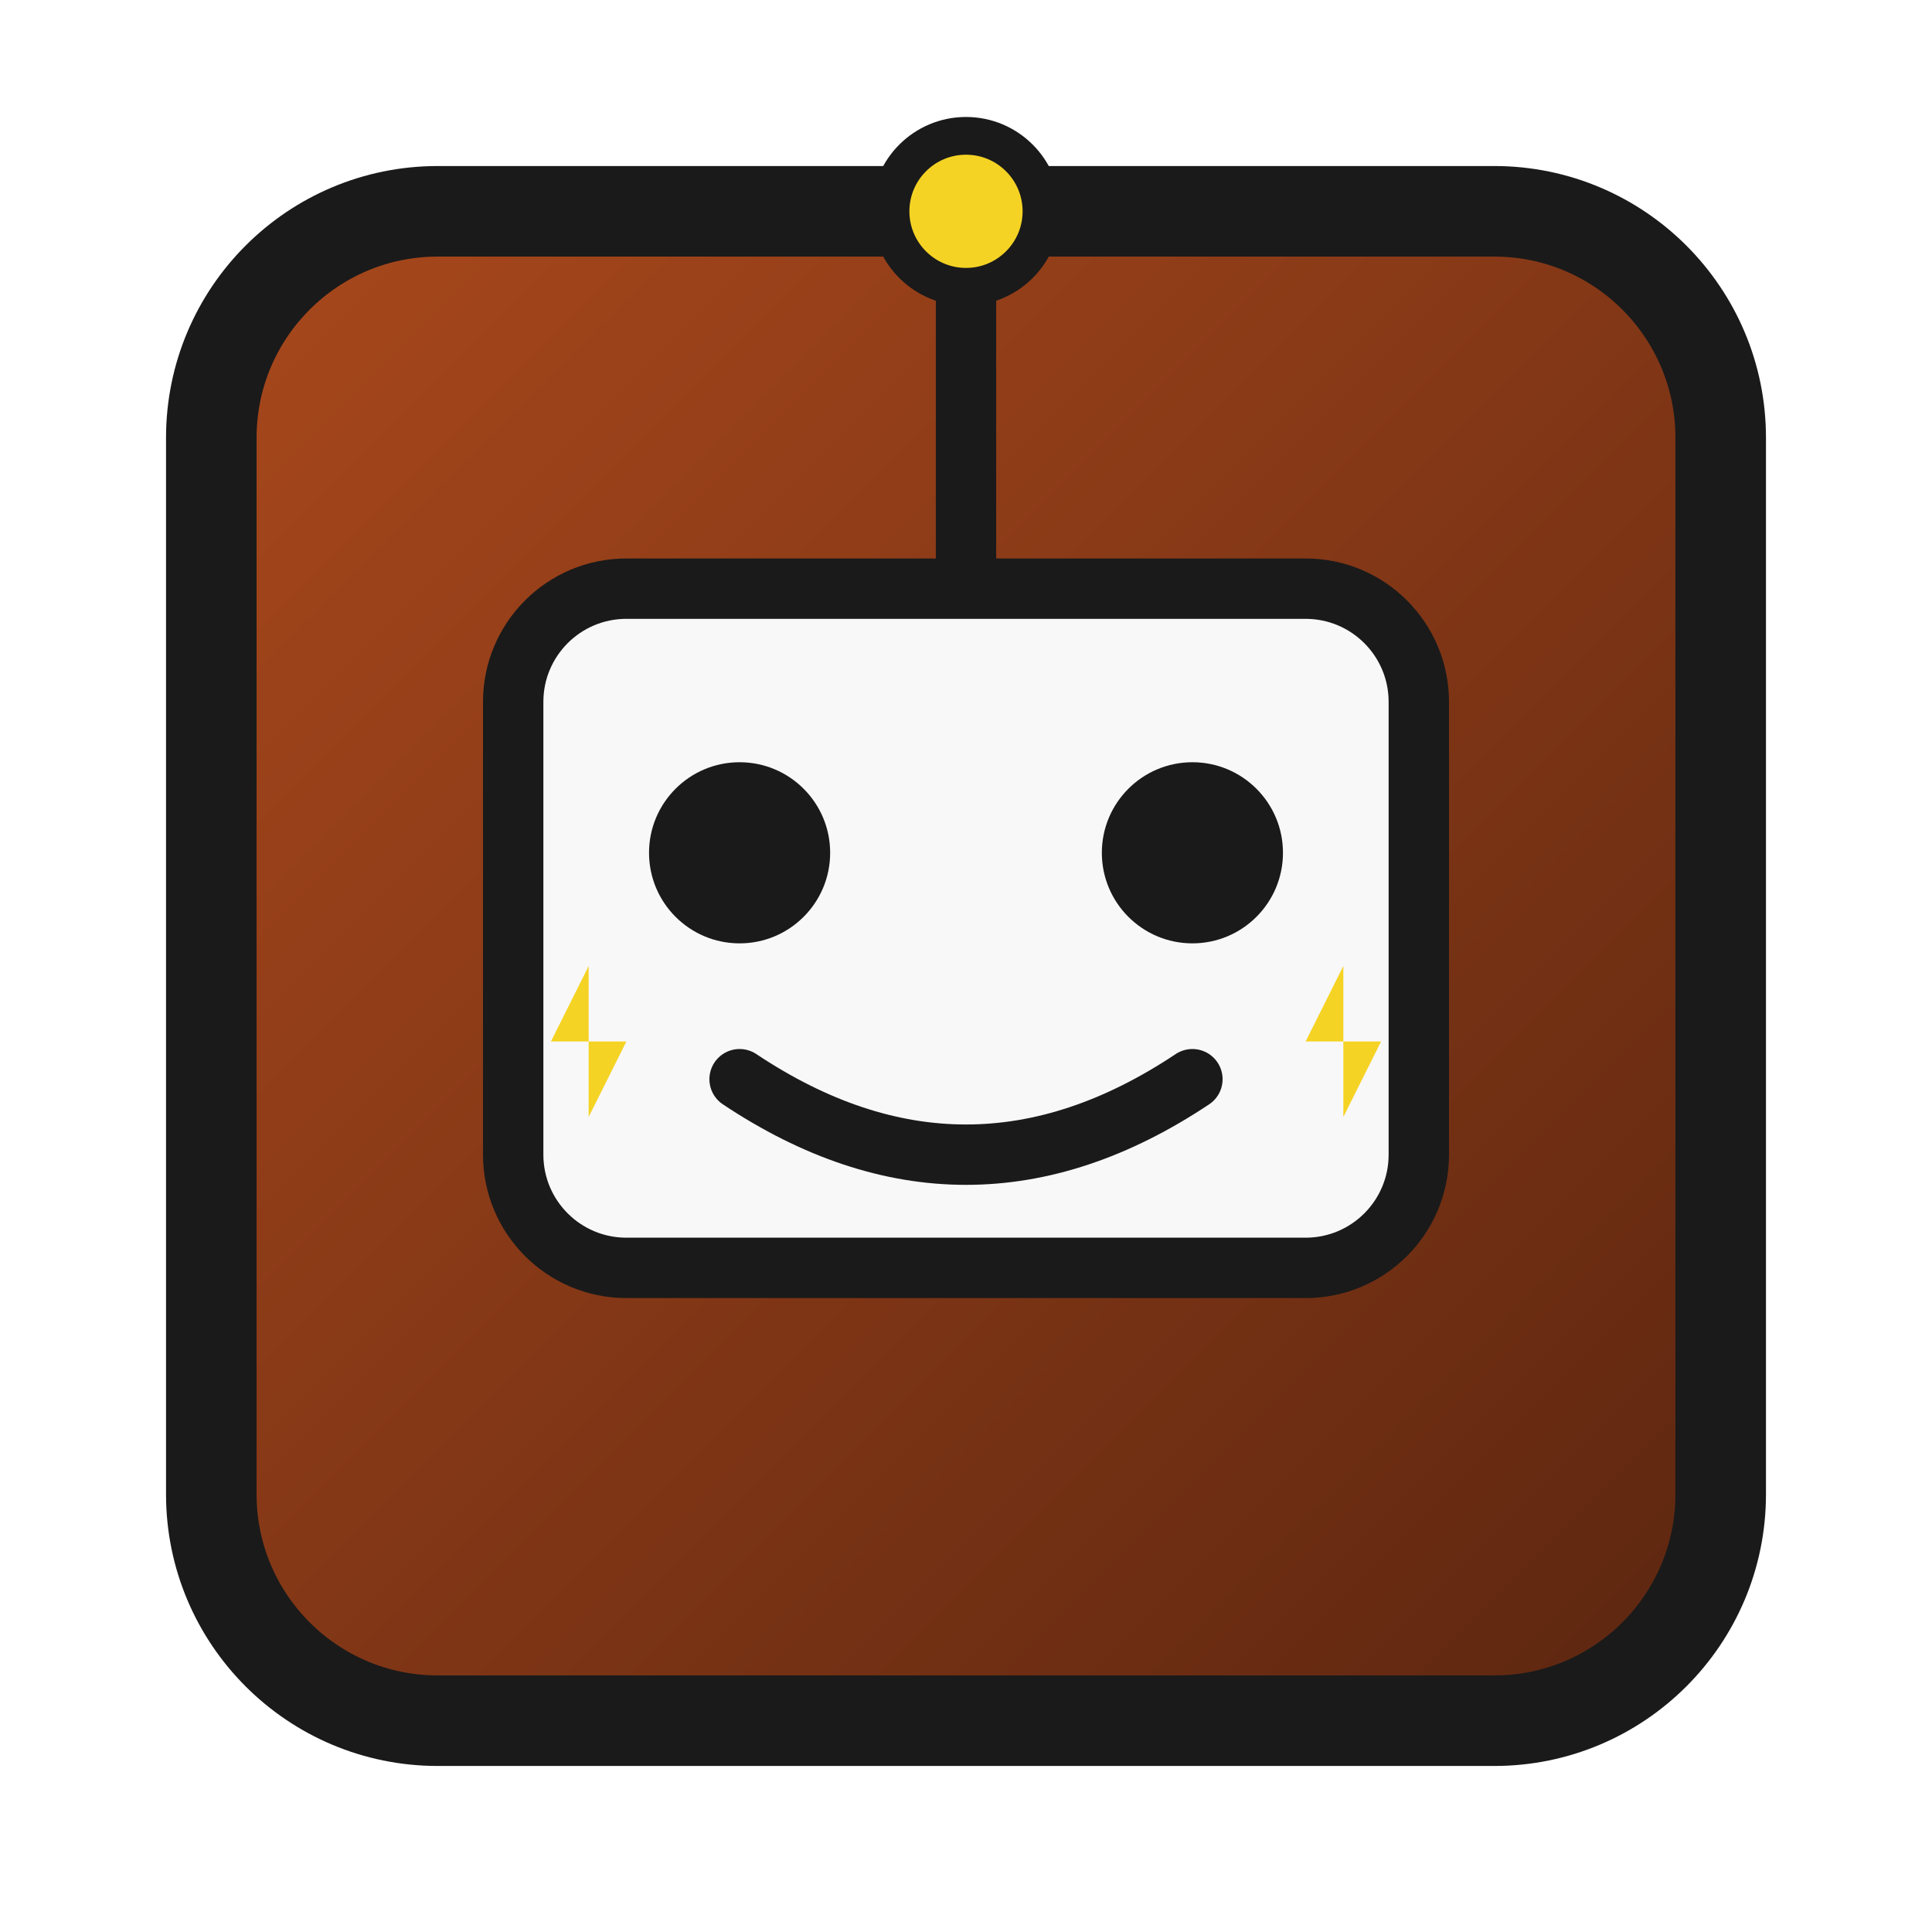
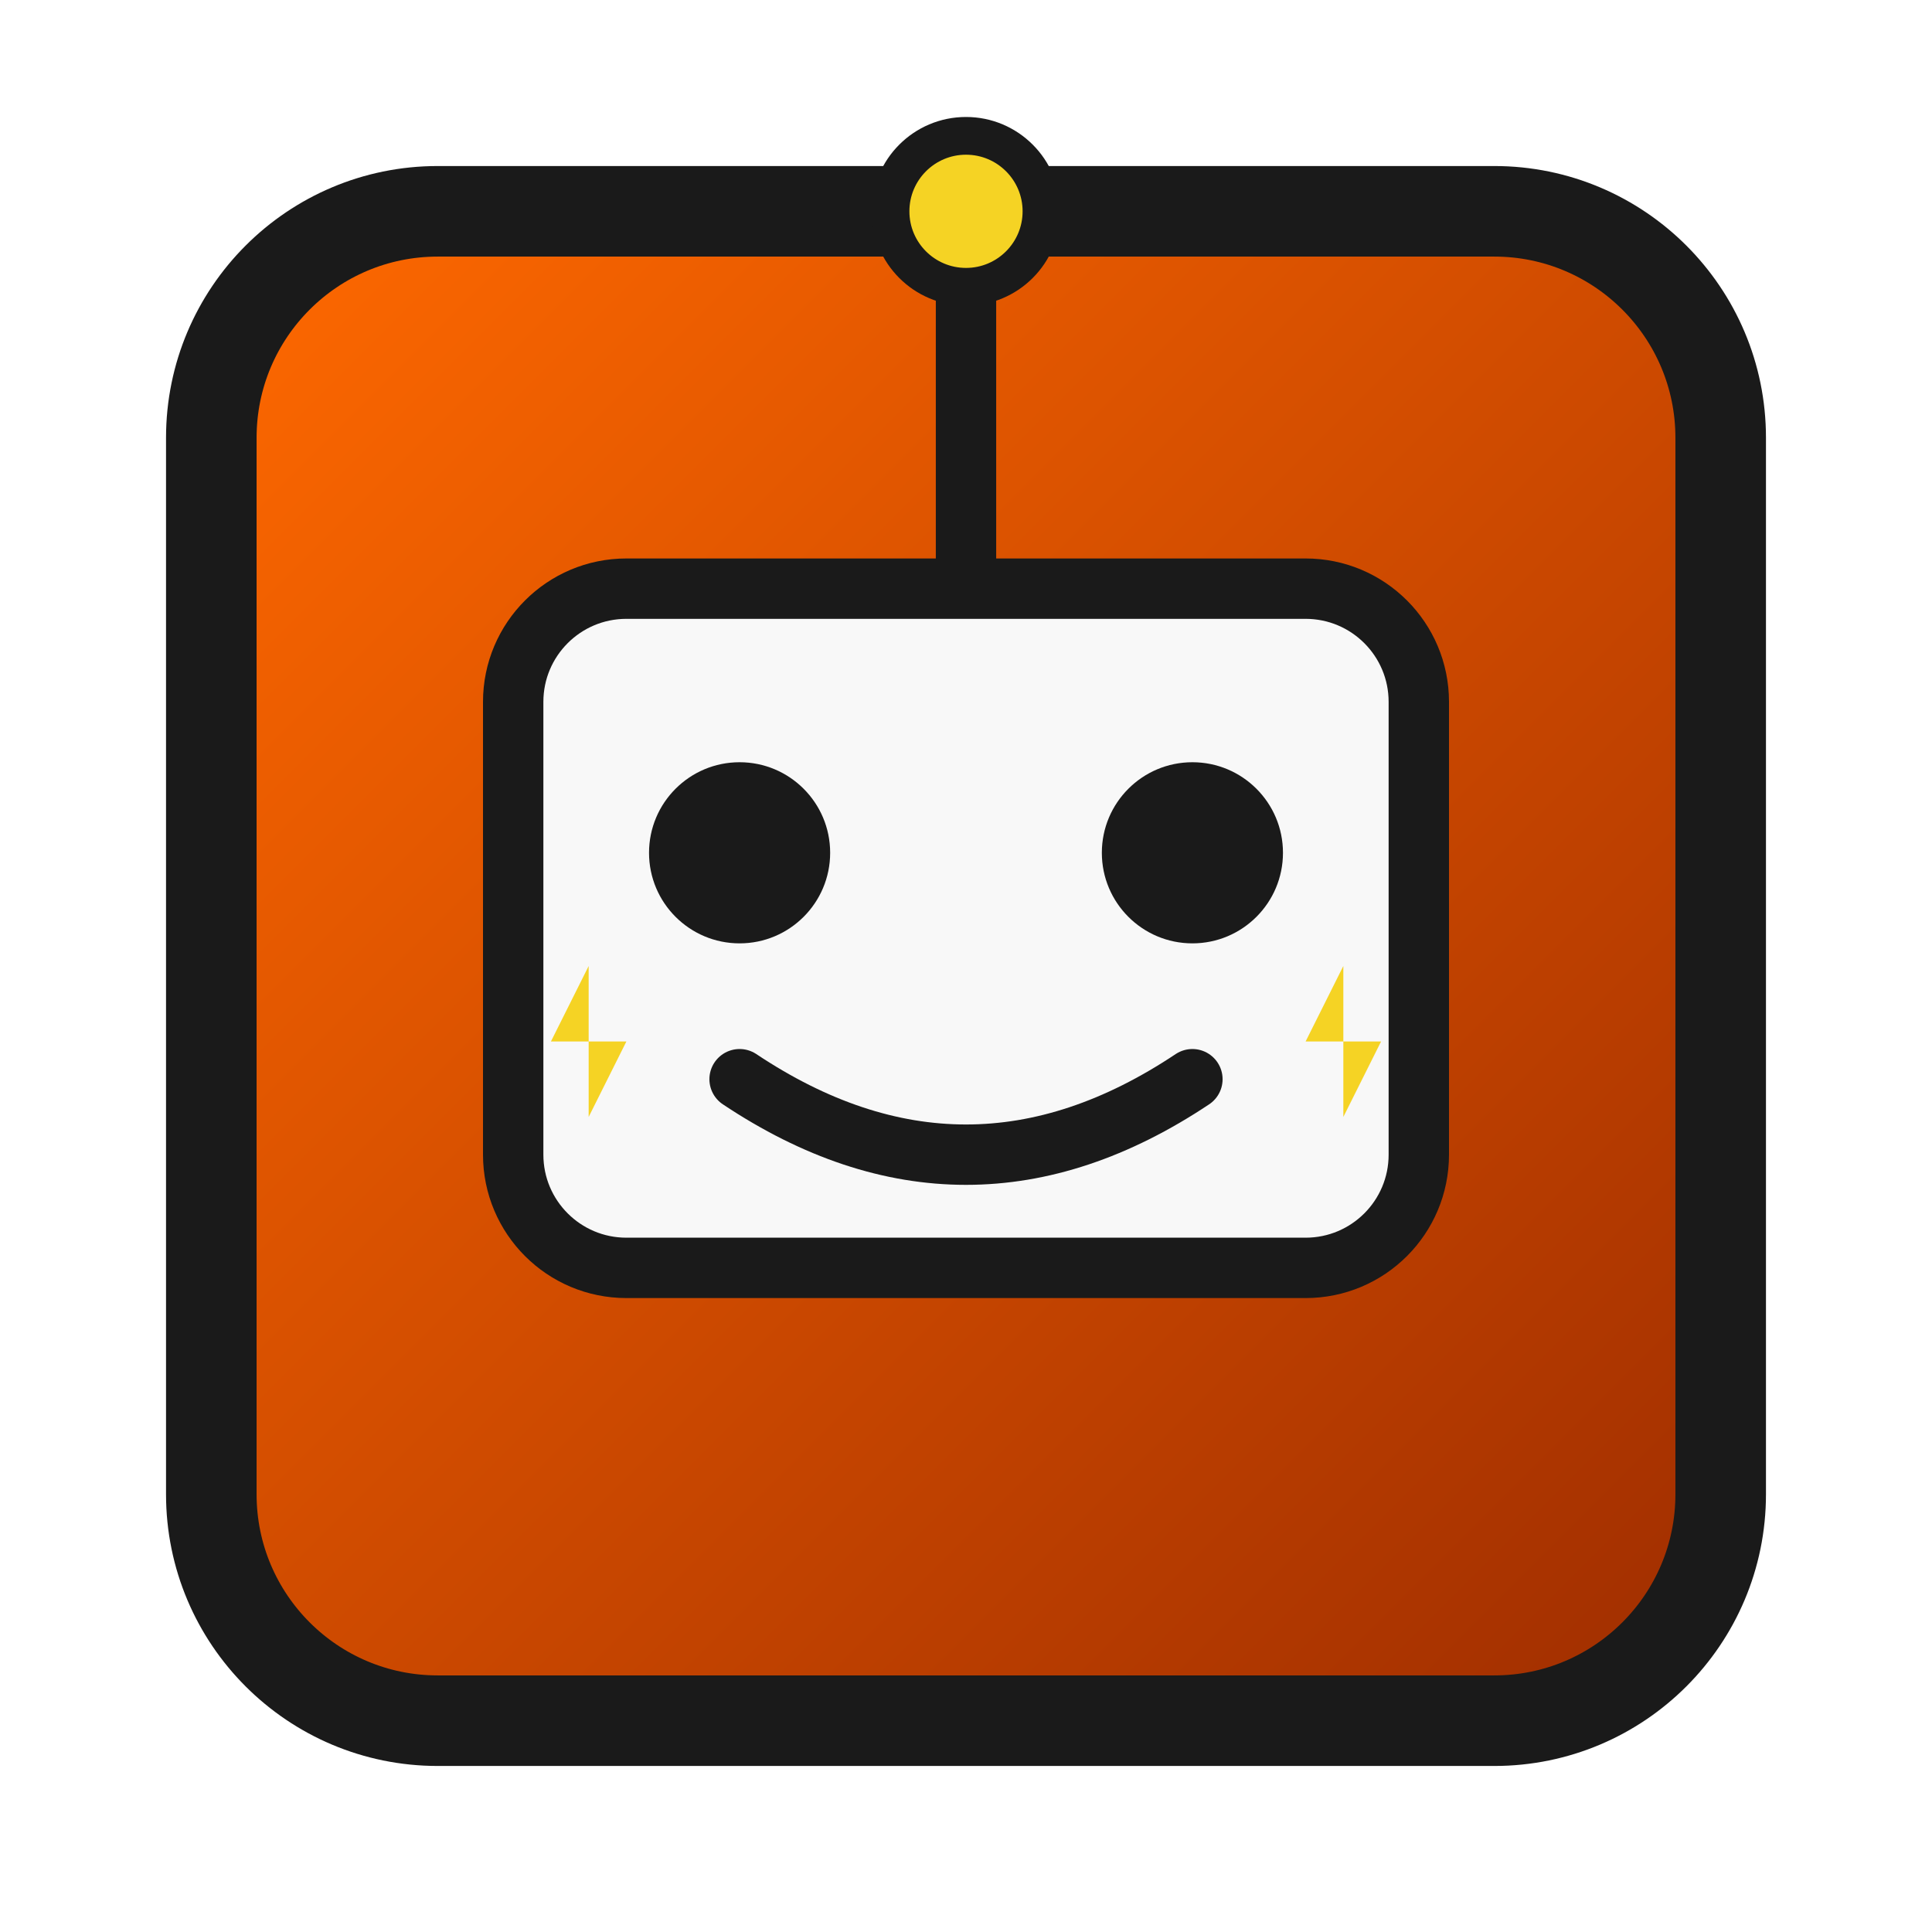
<svg xmlns="http://www.w3.org/2000/svg" viewBox="0 0 512 512">
  <defs>
    <linearGradient id="grad1" x1="0%" y1="0%" x2="100%" y2="100%">
-       <stop offset="0%" style="stop-color:#A9481C;stop-opacity:1" />
-       <stop offset="100%" style="stop-color:#5C2610;stop-opacity:1" />
+       <stop offset="0%" style="stop-color:#FF6900;stop-opacity:1" />
+       <stop offset="100%" style="stop-color:#9F2D00;stop-opacity:1" />
    </linearGradient>
  </defs>
  <rect x="56" y="56" width="400" height="400" rx="60" fill="url(#grad1)" stroke="#1A1A1A" stroke-width="24" />
  <rect x="136" y="156" width="240" height="180" rx="30" fill="#F8F8F8" stroke="#1A1A1A" stroke-width="16" />
  <circle cx="196" cy="226" r="24" fill="#1A1A1A" />
  <circle cx="316" cy="226" r="24" fill="#1A1A1A" />
  <line x1="256" y1="56" x2="256" y2="156" stroke="#1A1A1A" stroke-width="16" />
  <circle cx="256" cy="56" r="20" fill="#F5D324" stroke="#1A1A1A" stroke-width="10" />
  <path d="M 196 286 Q 256 326 316 286" stroke="#1A1A1A" stroke-width="16" fill="none" stroke-linecap="round" />
  <path d="M 156 256 L 146 276 L 166 276 L 156 296" fill="#F5D324" stroke="none" />
  <path d="M 356 256 L 346 276 L 366 276 L 356 296" fill="#F5D324" stroke="none" />
</svg>
